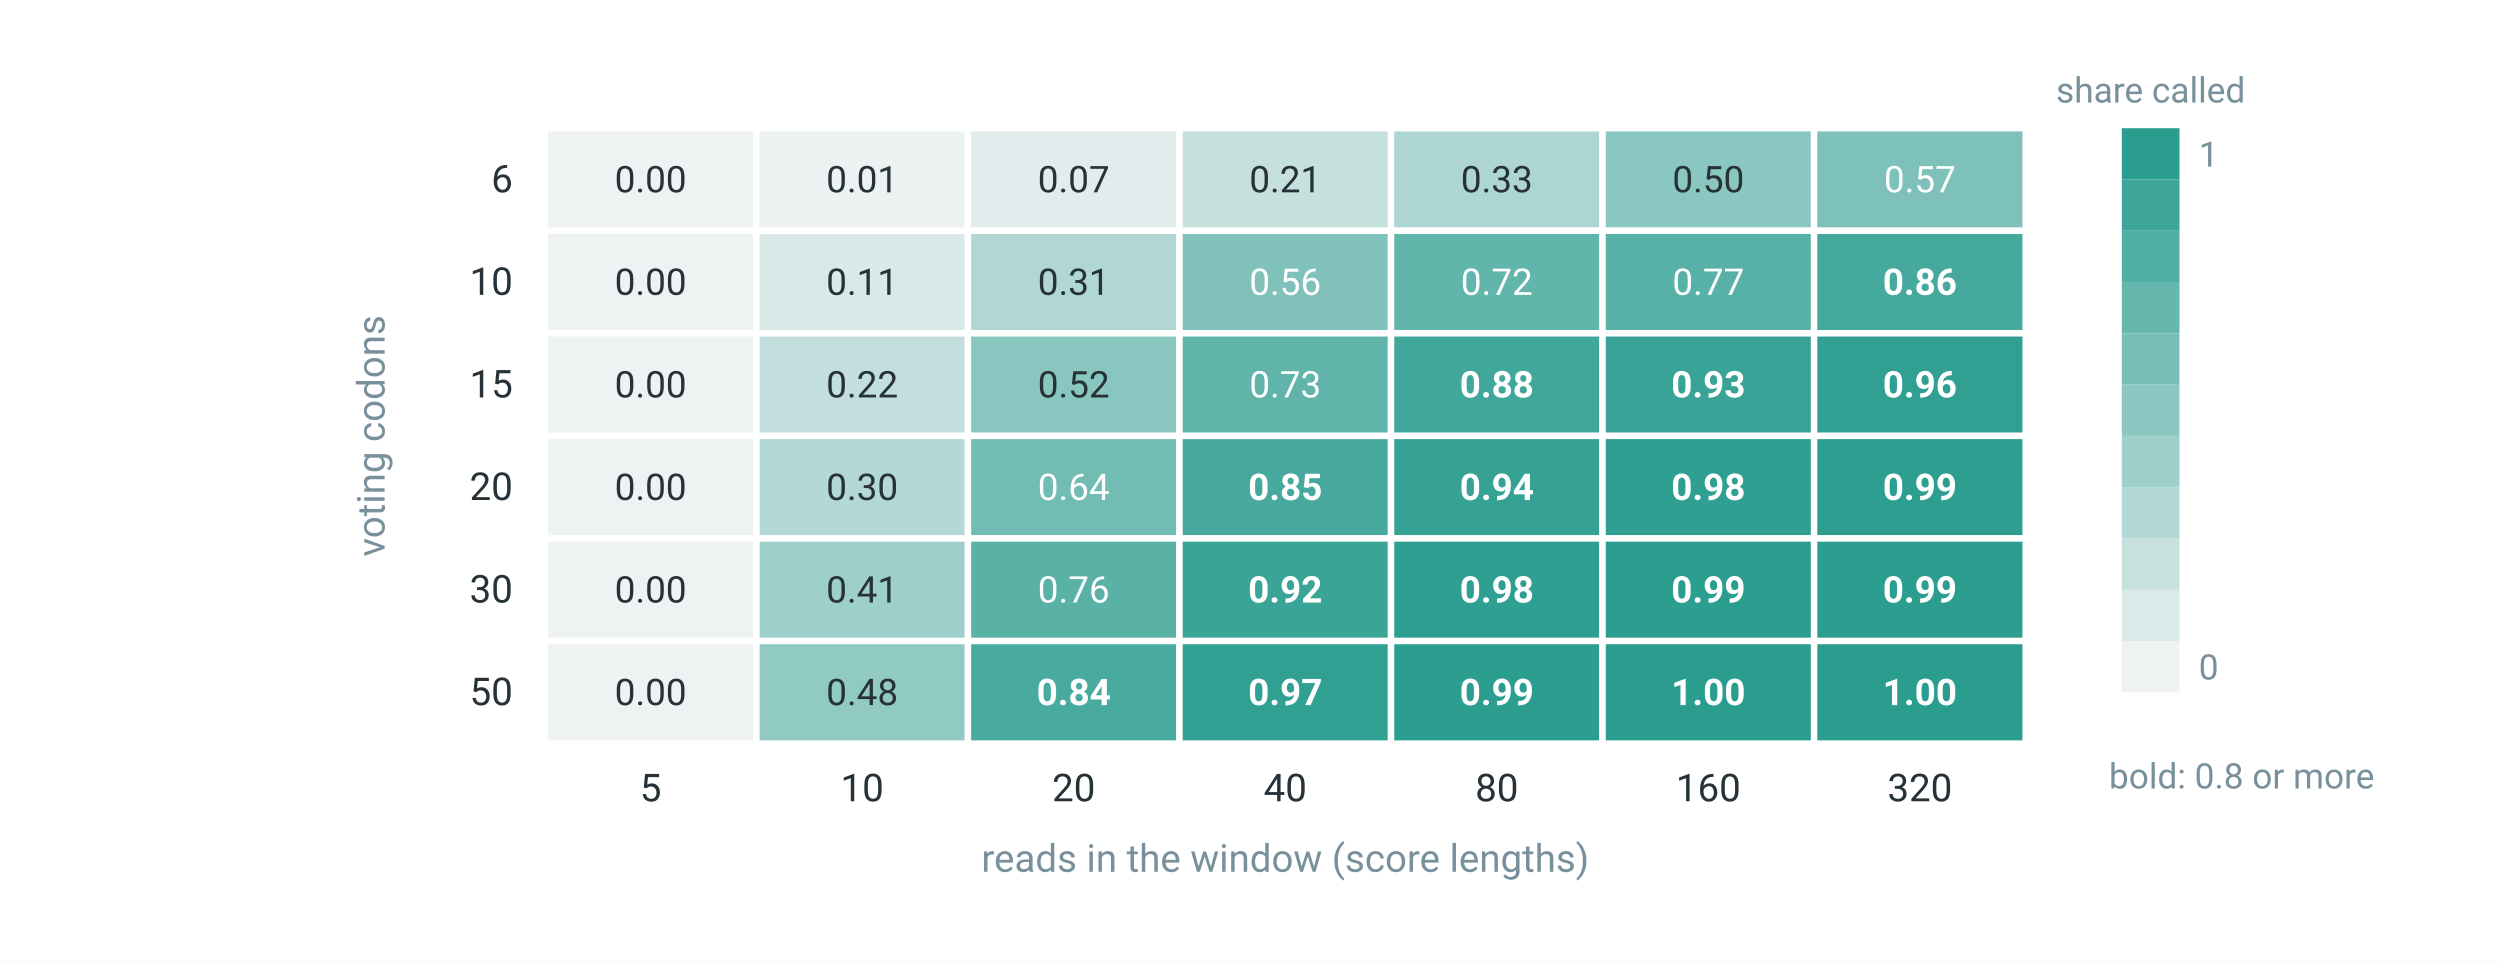
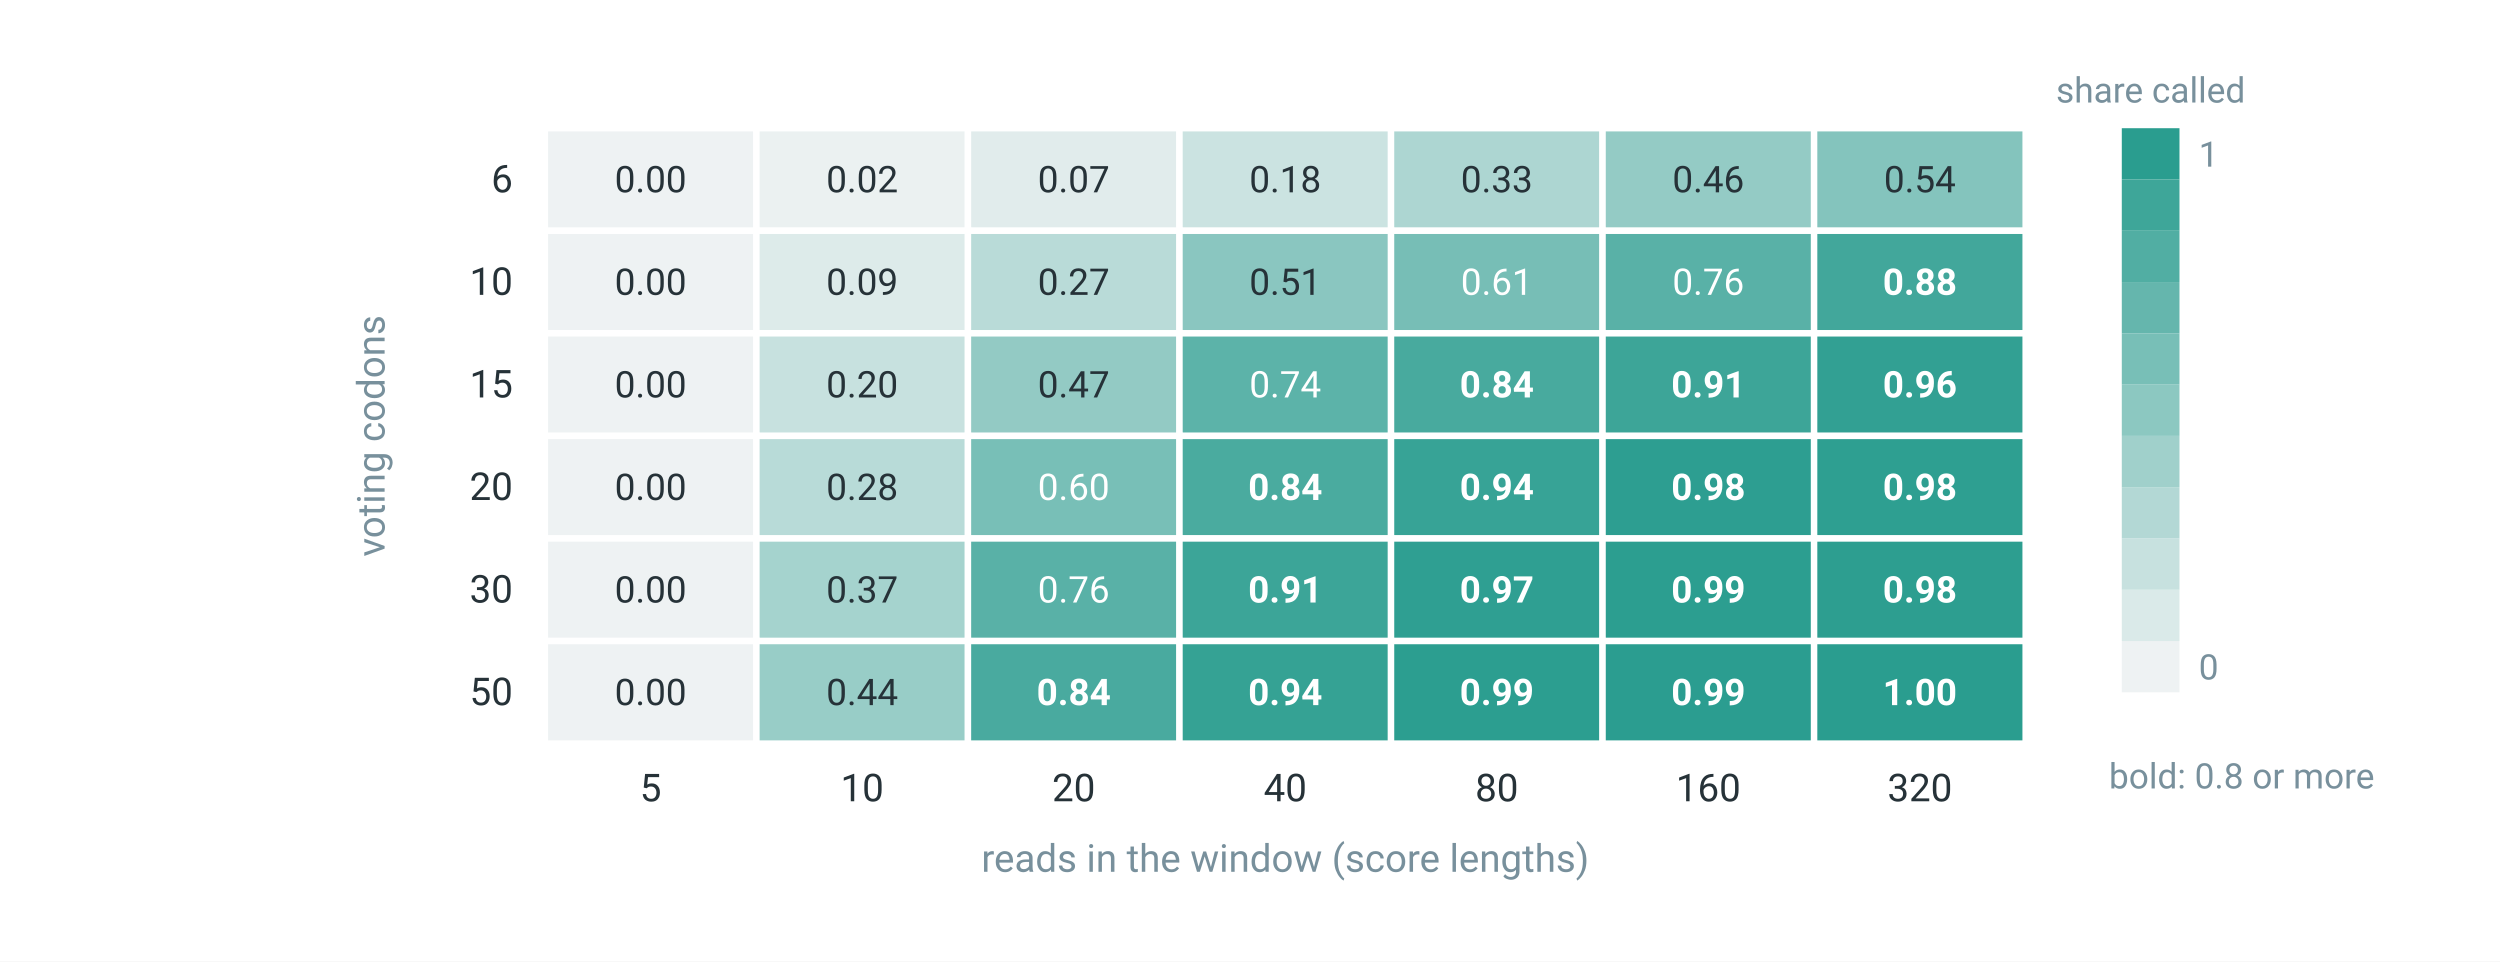
<svg xmlns="http://www.w3.org/2000/svg" viewBox="0 0 780 300" width="780" height="300" font-family="Roboto, Helvetica Neue, Arial, sans-serif" font-size="13" fill="#263238">
  <rect width="780" height="300" fill="white" />
  <text x="160.0" y="60.0" text-anchor="end" font-size="12" fill="#263238" font-weight="normal">6</text>
  <rect x="170" y="40" width="66" height="32" fill="#eef2f3" stroke="white" stroke-width="2" />
  <text x="203.0" y="60.0" text-anchor="middle" font-size="11.5" fill="#263238" font-weight="normal">0.00</text>
-   <rect x="236" y="40" width="66" height="32" fill="#ecf1f2" stroke="white" stroke-width="2" />
-   <text x="269.0" y="60.0" text-anchor="middle" font-size="11.5" fill="#263238" font-weight="normal">0.01</text>
+   <rect x="236" y="40" width="66" height="32" fill="#ebf1f1" stroke="white" stroke-width="2" />
+   <text x="269.0" y="60.0" text-anchor="middle" font-size="11.5" fill="#263238" font-weight="normal">0.02</text>
  <rect x="302" y="40" width="66" height="32" fill="#e1ecec" stroke="white" stroke-width="2" />
  <text x="335.0" y="60.0" text-anchor="middle" font-size="11.5" fill="#263238" font-weight="normal">0.07</text>
-   <rect x="368" y="40" width="66" height="32" fill="#c6e0de" stroke="white" stroke-width="2" />
-   <text x="401.0" y="60.0" text-anchor="middle" font-size="11.5" fill="#263238" font-weight="normal">0.21</text>
+   <rect x="368" y="40" width="66" height="32" fill="#cbe3e1" stroke="white" stroke-width="2" />
+   <text x="401.0" y="60.0" text-anchor="middle" font-size="11.5" fill="#263238" font-weight="normal">0.18</text>
  <rect x="434" y="40" width="66" height="32" fill="#add6d2" stroke="white" stroke-width="2" />
  <text x="467.0" y="60.0" text-anchor="middle" font-size="11.5" fill="#263238" font-weight="normal">0.33</text>
-   <rect x="500" y="40" width="66" height="32" fill="#8bc7c1" stroke="white" stroke-width="2" />
-   <text x="533.0" y="60.0" text-anchor="middle" font-size="11.5" fill="#263238" font-weight="normal">0.50</text>
-   <rect x="566" y="40" width="66" height="32" fill="#7dc1ba" stroke="white" stroke-width="2" />
-   <text x="599.0" y="60.0" text-anchor="middle" font-size="11.5" fill="white" font-weight="normal">0.57</text>
+   <rect x="500" y="40" width="66" height="32" fill="#94cbc5" stroke="white" stroke-width="2" />
+   <text x="533.0" y="60.0" text-anchor="middle" font-size="11.5" fill="#263238" font-weight="normal">0.46</text>
+   <rect x="566" y="40" width="66" height="32" fill="#84c4bd" stroke="white" stroke-width="2" />
+   <text x="599.0" y="60.0" text-anchor="middle" font-size="11.5" fill="#263238" font-weight="normal">0.54</text>
  <text x="160.0" y="92.0" text-anchor="end" font-size="12" fill="#263238" font-weight="normal">10</text>
  <rect x="170" y="72" width="66" height="32" fill="#eef2f3" stroke="white" stroke-width="2" />
  <text x="203.0" y="92.0" text-anchor="middle" font-size="11.5" fill="#263238" font-weight="normal">0.00</text>
-   <rect x="236" y="72" width="66" height="32" fill="#d8e9e8" stroke="white" stroke-width="2" />
-   <text x="269.0" y="92.0" text-anchor="middle" font-size="11.5" fill="#263238" font-weight="normal">0.11</text>
-   <rect x="302" y="72" width="66" height="32" fill="#b1d7d4" stroke="white" stroke-width="2" />
-   <text x="335.0" y="92.0" text-anchor="middle" font-size="11.5" fill="#263238" font-weight="normal">0.31</text>
-   <rect x="368" y="72" width="66" height="32" fill="#80c2bb" stroke="white" stroke-width="2" />
-   <text x="401.0" y="92.0" text-anchor="middle" font-size="11.5" fill="white" font-weight="normal">0.56</text>
-   <rect x="434" y="72" width="66" height="32" fill="#61b5ab" stroke="white" stroke-width="2" />
-   <text x="467.0" y="92.0" text-anchor="middle" font-size="11.5" fill="white" font-weight="normal">0.72</text>
-   <rect x="500" y="72" width="66" height="32" fill="#57b1a6" stroke="white" stroke-width="2" />
-   <text x="533.0" y="92.0" text-anchor="middle" font-size="11.5" fill="white" font-weight="normal">0.77</text>
-   <rect x="566" y="72" width="66" height="32" fill="#46a99d" stroke="white" stroke-width="2" />
-   <text x="599.0" y="92.0" text-anchor="middle" font-size="11.5" fill="white" font-weight="bold">0.86</text>
+   <rect x="236" y="72" width="66" height="32" fill="#ddebea" stroke="white" stroke-width="2" />
+   <text x="269.0" y="92.0" text-anchor="middle" font-size="11.5" fill="#263238" font-weight="normal">0.09</text>
+   <rect x="302" y="72" width="66" height="32" fill="#b9dbd8" stroke="white" stroke-width="2" />
+   <text x="335.0" y="92.0" text-anchor="middle" font-size="11.5" fill="#263238" font-weight="normal">0.27</text>
+   <rect x="368" y="72" width="66" height="32" fill="#8ac6c0" stroke="white" stroke-width="2" />
+   <text x="401.0" y="92.0" text-anchor="middle" font-size="11.5" fill="#263238" font-weight="normal">0.51</text>
+   <rect x="434" y="72" width="66" height="32" fill="#77beb6" stroke="white" stroke-width="2" />
+   <text x="467.0" y="92.0" text-anchor="middle" font-size="11.5" fill="white" font-weight="normal">0.61</text>
+   <rect x="500" y="72" width="66" height="32" fill="#59b1a7" stroke="white" stroke-width="2" />
+   <text x="533.0" y="92.0" text-anchor="middle" font-size="11.5" fill="white" font-weight="normal">0.76</text>
+   <rect x="566" y="72" width="66" height="32" fill="#42a79b" stroke="white" stroke-width="2" />
+   <text x="599.0" y="92.0" text-anchor="middle" font-size="11.5" fill="white" font-weight="bold">0.88</text>
  <text x="160.0" y="124.0" text-anchor="end" font-size="12" fill="#263238" font-weight="normal">15</text>
  <rect x="170" y="104" width="66" height="32" fill="#eef2f3" stroke="white" stroke-width="2" />
  <text x="203.0" y="124.0" text-anchor="middle" font-size="11.5" fill="#263238" font-weight="normal">0.00</text>
-   <rect x="236" y="104" width="66" height="32" fill="#c2dfdd" stroke="white" stroke-width="2" />
-   <text x="269.0" y="124.0" text-anchor="middle" font-size="11.5" fill="#263238" font-weight="normal">0.22</text>
-   <rect x="302" y="104" width="66" height="32" fill="#88c6bf" stroke="white" stroke-width="2" />
-   <text x="335.0" y="124.0" text-anchor="middle" font-size="11.5" fill="#263238" font-weight="normal">0.52</text>
-   <rect x="368" y="104" width="66" height="32" fill="#60b4aa" stroke="white" stroke-width="2" />
-   <text x="401.0" y="124.0" text-anchor="middle" font-size="11.5" fill="white" font-weight="normal">0.73</text>
-   <rect x="434" y="104" width="66" height="32" fill="#42a79b" stroke="white" stroke-width="2" />
-   <text x="467.0" y="124.0" text-anchor="middle" font-size="11.5" fill="white" font-weight="bold">0.88</text>
-   <rect x="500" y="104" width="66" height="32" fill="#38a396" stroke="white" stroke-width="2" />
-   <text x="533.0" y="124.0" text-anchor="middle" font-size="11.5" fill="white" font-weight="bold">0.93</text>
-   <rect x="566" y="104" width="66" height="32" fill="#31a092" stroke="white" stroke-width="2" />
+   <rect x="236" y="104" width="66" height="32" fill="#c7e1df" stroke="white" stroke-width="2" />
+   <text x="269.0" y="124.0" text-anchor="middle" font-size="11.5" fill="#263238" font-weight="normal">0.20</text>
+   <rect x="302" y="104" width="66" height="32" fill="#93cac4" stroke="white" stroke-width="2" />
+   <text x="335.0" y="124.0" text-anchor="middle" font-size="11.5" fill="#263238" font-weight="normal">0.47</text>
+   <rect x="368" y="104" width="66" height="32" fill="#5cb3a9" stroke="white" stroke-width="2" />
+   <text x="401.0" y="124.0" text-anchor="middle" font-size="11.5" fill="white" font-weight="normal">0.74</text>
+   <rect x="434" y="104" width="66" height="32" fill="#48aa9e" stroke="white" stroke-width="2" />
+   <text x="467.0" y="124.0" text-anchor="middle" font-size="11.5" fill="white" font-weight="bold">0.84</text>
+   <rect x="500" y="104" width="66" height="32" fill="#3da598" stroke="white" stroke-width="2" />
+   <text x="533.0" y="124.0" text-anchor="middle" font-size="11.5" fill="white" font-weight="bold">0.91</text>
+   <rect x="566" y="104" width="66" height="32" fill="#32a093" stroke="white" stroke-width="2" />
  <text x="599.0" y="124.0" text-anchor="middle" font-size="11.5" fill="white" font-weight="bold">0.96</text>
  <text x="160.0" y="156.0" text-anchor="end" font-size="12" fill="#263238" font-weight="normal">20</text>
  <rect x="170" y="136" width="66" height="32" fill="#eef2f3" stroke="white" stroke-width="2" />
  <text x="203.0" y="156.0" text-anchor="middle" font-size="11.5" fill="#263238" font-weight="normal">0.00</text>
-   <rect x="236" y="136" width="66" height="32" fill="#b3d8d5" stroke="white" stroke-width="2" />
-   <text x="269.0" y="156.0" text-anchor="middle" font-size="11.5" fill="#263238" font-weight="normal">0.30</text>
-   <rect x="302" y="136" width="66" height="32" fill="#71bcb3" stroke="white" stroke-width="2" />
-   <text x="335.0" y="156.0" text-anchor="middle" font-size="11.5" fill="white" font-weight="normal">0.64</text>
-   <rect x="368" y="136" width="66" height="32" fill="#47a99e" stroke="white" stroke-width="2" />
-   <text x="401.0" y="156.0" text-anchor="middle" font-size="11.5" fill="white" font-weight="bold">0.85</text>
-   <rect x="434" y="136" width="66" height="32" fill="#35a294" stroke="white" stroke-width="2" />
+   <rect x="236" y="136" width="66" height="32" fill="#b8dbd8" stroke="white" stroke-width="2" />
+   <text x="269.0" y="156.0" text-anchor="middle" font-size="11.5" fill="#263238" font-weight="normal">0.28</text>
+   <rect x="302" y="136" width="66" height="32" fill="#78bfb7" stroke="white" stroke-width="2" />
+   <text x="335.0" y="156.0" text-anchor="middle" font-size="11.5" fill="white" font-weight="normal">0.60</text>
+   <rect x="368" y="136" width="66" height="32" fill="#4aab9f" stroke="white" stroke-width="2" />
+   <text x="401.0" y="156.0" text-anchor="middle" font-size="11.5" fill="white" font-weight="bold">0.84</text>
+   <rect x="434" y="136" width="66" height="32" fill="#37a396" stroke="white" stroke-width="2" />
  <text x="467.0" y="156.0" text-anchor="middle" font-size="11.5" fill="white" font-weight="bold">0.94</text>
-   <rect x="500" y="136" width="66" height="32" fill="#2e9f91" stroke="white" stroke-width="2" />
+   <rect x="500" y="136" width="66" height="32" fill="#2d9e91" stroke="white" stroke-width="2" />
  <text x="533.0" y="156.0" text-anchor="middle" font-size="11.5" fill="white" font-weight="bold">0.98</text>
-   <rect x="566" y="136" width="66" height="32" fill="#2d9e90" stroke="white" stroke-width="2" />
-   <text x="599.0" y="156.0" text-anchor="middle" font-size="11.5" fill="white" font-weight="bold">0.99</text>
+   <rect x="566" y="136" width="66" height="32" fill="#2e9f91" stroke="white" stroke-width="2" />
+   <text x="599.0" y="156.0" text-anchor="middle" font-size="11.5" fill="white" font-weight="bold">0.98</text>
  <text x="160.0" y="188.0" text-anchor="end" font-size="12" fill="#263238" font-weight="normal">30</text>
  <rect x="170" y="168" width="66" height="32" fill="#eef2f3" stroke="white" stroke-width="2" />
  <text x="203.0" y="188.0" text-anchor="middle" font-size="11.5" fill="#263238" font-weight="normal">0.00</text>
-   <rect x="236" y="168" width="66" height="32" fill="#9ecfca" stroke="white" stroke-width="2" />
-   <text x="269.0" y="188.0" text-anchor="middle" font-size="11.5" fill="#263238" font-weight="normal">0.41</text>
-   <rect x="302" y="168" width="66" height="32" fill="#5ab2a7" stroke="white" stroke-width="2" />
+   <rect x="236" y="168" width="66" height="32" fill="#a5d3ce" stroke="white" stroke-width="2" />
+   <text x="269.0" y="188.0" text-anchor="middle" font-size="11.5" fill="#263238" font-weight="normal">0.37</text>
+   <rect x="302" y="168" width="66" height="32" fill="#59b1a7" stroke="white" stroke-width="2" />
  <text x="335.0" y="188.0" text-anchor="middle" font-size="11.5" fill="white" font-weight="normal">0.76</text>
-   <rect x="368" y="168" width="66" height="32" fill="#3aa497" stroke="white" stroke-width="2" />
-   <text x="401.0" y="188.0" text-anchor="middle" font-size="11.5" fill="white" font-weight="bold">0.92</text>
-   <rect x="434" y="168" width="66" height="32" fill="#2e9f91" stroke="white" stroke-width="2" />
-   <text x="467.0" y="188.0" text-anchor="middle" font-size="11.5" fill="white" font-weight="bold">0.98</text>
+   <rect x="368" y="168" width="66" height="32" fill="#3ca598" stroke="white" stroke-width="2" />
+   <text x="401.0" y="188.0" text-anchor="middle" font-size="11.5" fill="white" font-weight="bold">0.91</text>
+   <rect x="434" y="168" width="66" height="32" fill="#2f9f92" stroke="white" stroke-width="2" />
+   <text x="467.0" y="188.0" text-anchor="middle" font-size="11.5" fill="white" font-weight="bold">0.97</text>
  <rect x="500" y="168" width="66" height="32" fill="#2c9e90" stroke="white" stroke-width="2" />
  <text x="533.0" y="188.0" text-anchor="middle" font-size="11.5" fill="white" font-weight="bold">0.99</text>
-   <rect x="566" y="168" width="66" height="32" fill="#2b9e90" stroke="white" stroke-width="2" />
-   <text x="599.0" y="188.0" text-anchor="middle" font-size="11.5" fill="white" font-weight="bold">0.99</text>
+   <rect x="566" y="168" width="66" height="32" fill="#2d9e90" stroke="white" stroke-width="2" />
+   <text x="599.0" y="188.0" text-anchor="middle" font-size="11.5" fill="white" font-weight="bold">0.98</text>
  <text x="160.0" y="220.0" text-anchor="end" font-size="12" fill="#263238" font-weight="normal">50</text>
  <rect x="170" y="200" width="66" height="32" fill="#eef2f3" stroke="white" stroke-width="2" />
  <text x="203.0" y="220.0" text-anchor="middle" font-size="11.5" fill="#263238" font-weight="normal">0.00</text>
-   <rect x="236" y="200" width="66" height="32" fill="#91c9c3" stroke="white" stroke-width="2" />
-   <text x="269.0" y="220.0" text-anchor="middle" font-size="11.5" fill="#263238" font-weight="normal">0.48</text>
-   <rect x="302" y="200" width="66" height="32" fill="#49ab9f" stroke="white" stroke-width="2" />
+   <rect x="236" y="200" width="66" height="32" fill="#98cdc7" stroke="white" stroke-width="2" />
+   <text x="269.0" y="220.0" text-anchor="middle" font-size="11.5" fill="#263238" font-weight="normal">0.44</text>
+   <rect x="302" y="200" width="66" height="32" fill="#49aa9f" stroke="white" stroke-width="2" />
  <text x="335.0" y="220.0" text-anchor="middle" font-size="11.5" fill="white" font-weight="bold">0.84</text>
-   <rect x="368" y="200" width="66" height="32" fill="#30a092" stroke="white" stroke-width="2" />
-   <text x="401.0" y="220.0" text-anchor="middle" font-size="11.5" fill="white" font-weight="bold">0.97</text>
+   <rect x="368" y="200" width="66" height="32" fill="#35a294" stroke="white" stroke-width="2" />
+   <text x="401.0" y="220.0" text-anchor="middle" font-size="11.5" fill="white" font-weight="bold">0.94</text>
  <rect x="434" y="200" width="66" height="32" fill="#2c9e90" stroke="white" stroke-width="2" />
  <text x="467.0" y="220.0" text-anchor="middle" font-size="11.5" fill="white" font-weight="bold">0.99</text>
-   <rect x="500" y="200" width="66" height="32" fill="#2b9d8f" stroke="white" stroke-width="2" />
-   <text x="533.0" y="220.0" text-anchor="middle" font-size="11.5" fill="white" font-weight="bold">1.00</text>
-   <rect x="566" y="200" width="66" height="32" fill="#2b9d8f" stroke="white" stroke-width="2" />
+   <rect x="500" y="200" width="66" height="32" fill="#2b9d90" stroke="white" stroke-width="2" />
+   <text x="533.0" y="220.0" text-anchor="middle" font-size="11.5" fill="white" font-weight="bold">0.99</text>
+   <rect x="566" y="200" width="66" height="32" fill="#2a9d8f" stroke="white" stroke-width="2" />
  <text x="599.0" y="220.0" text-anchor="middle" font-size="11.5" fill="white" font-weight="bold">1.00</text>
  <text x="203.0" y="250.0" text-anchor="middle" font-size="12" fill="#263238" font-weight="normal">5</text>
  <text x="269.0" y="250.0" text-anchor="middle" font-size="12" fill="#263238" font-weight="normal">10</text>
  <text x="335.0" y="250.0" text-anchor="middle" font-size="12" fill="#263238" font-weight="normal">20</text>
  <text x="401.0" y="250.0" text-anchor="middle" font-size="12" fill="#263238" font-weight="normal">40</text>
  <text x="467.0" y="250.0" text-anchor="middle" font-size="12" fill="#263238" font-weight="normal">80</text>
  <text x="533.0" y="250.0" text-anchor="middle" font-size="12" fill="#263238" font-weight="normal">160</text>
  <text x="599.0" y="250.0" text-anchor="middle" font-size="12" fill="#263238" font-weight="normal">320</text>
  <text x="401.0" y="272.0" text-anchor="middle" font-size="12" fill="#78909c" font-weight="normal">reads in the window (score lengths)</text>
  <text x="120.0" y="136.0" text-anchor="middle" font-size="12" fill="#78909c" font-weight="normal" transform="rotate(-90 120 136.0)">voting codons</text>
  <rect x="662" y="200" width="18" height="16" fill="#eef2f3" />
  <rect x="662" y="184" width="18" height="16" fill="#daeae9" />
  <rect x="662" y="168" width="18" height="16" fill="#c7e1df" />
  <rect x="662" y="152" width="18" height="16" fill="#b3d8d5" />
  <rect x="662" y="136" width="18" height="16" fill="#a0d0cb" />
  <rect x="662" y="120" width="18" height="16" fill="#8cc8c1" />
  <rect x="662" y="104" width="18" height="16" fill="#78bfb7" />
  <rect x="662" y="88" width="18" height="16" fill="#65b6ad" />
  <rect x="662" y="72" width="18" height="16" fill="#51aea3" />
  <rect x="662" y="56" width="18" height="16" fill="#3ea699" />
  <rect x="662" y="40" width="18" height="16" fill="#2a9d8f" />
  <text x="686.0" y="212.0" text-anchor="start" font-size="11" fill="#78909c" font-weight="normal">0</text>
  <text x="686.0" y="52.0" text-anchor="start" font-size="11" fill="#78909c" font-weight="normal">1</text>
  <text x="671.0" y="32.0" text-anchor="middle" font-size="11" fill="#78909c" font-weight="normal">share called</text>
  <text x="658.0" y="246.0" text-anchor="start" font-size="11" fill="#78909c" font-weight="normal">bold: 0.8 or more</text>
</svg>
